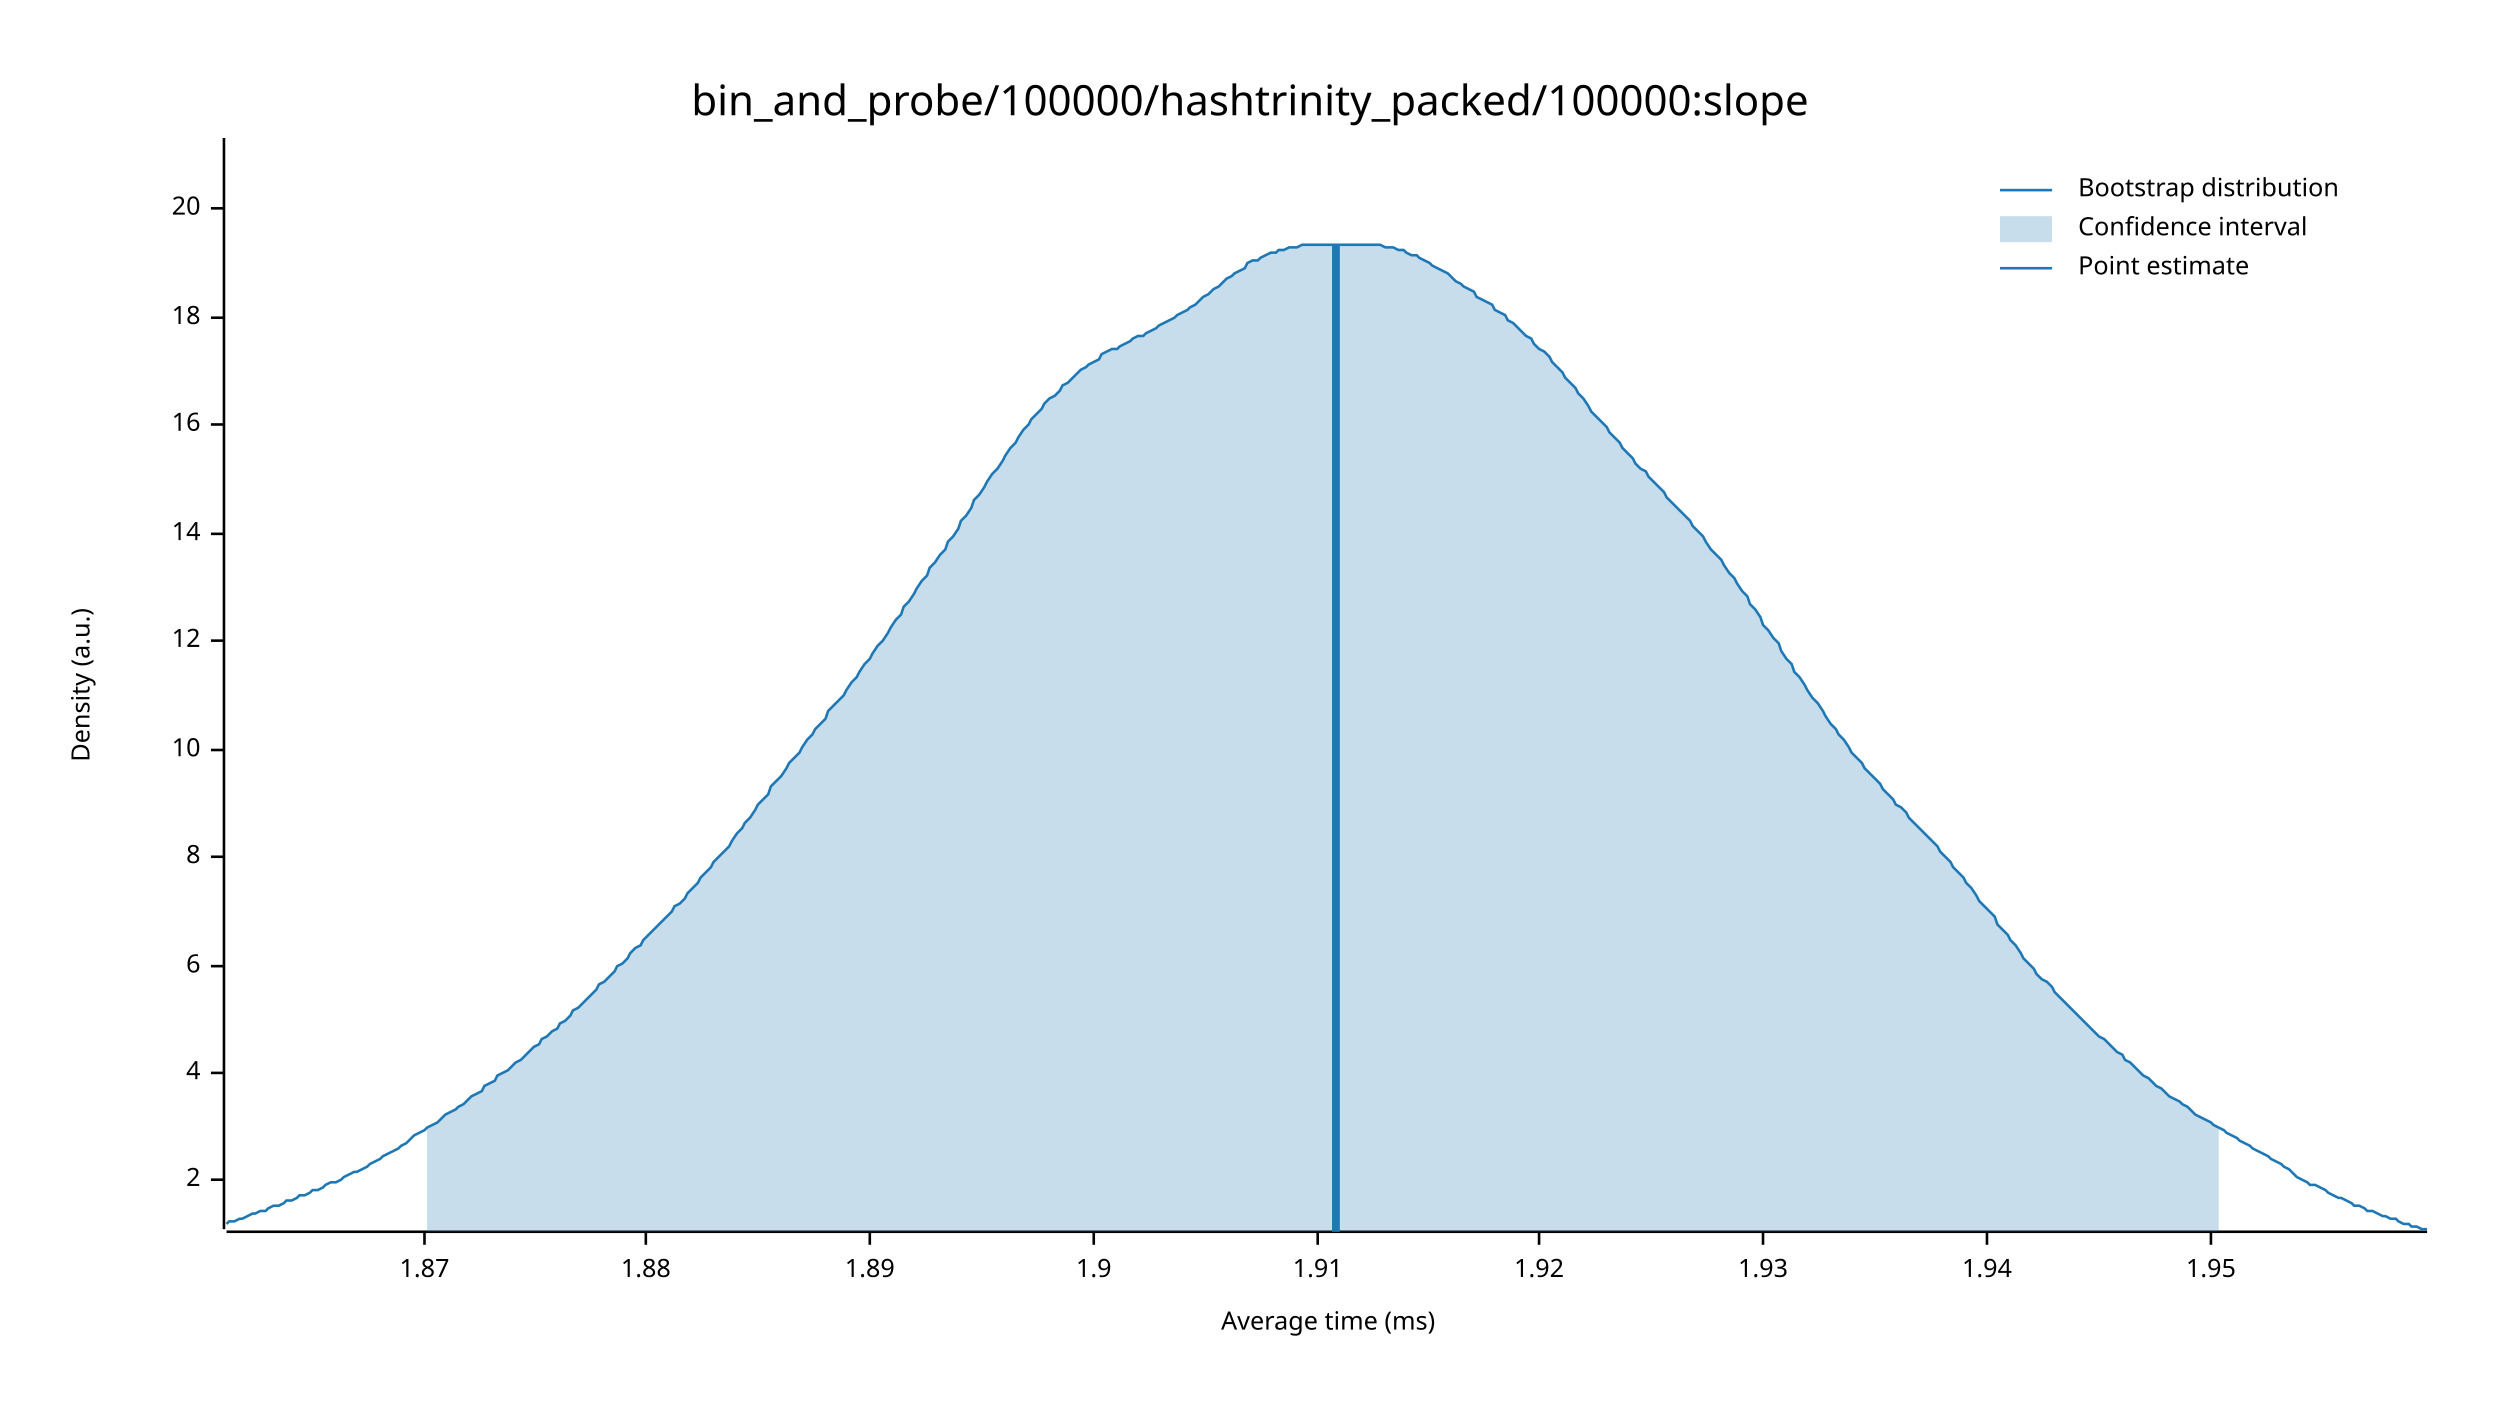
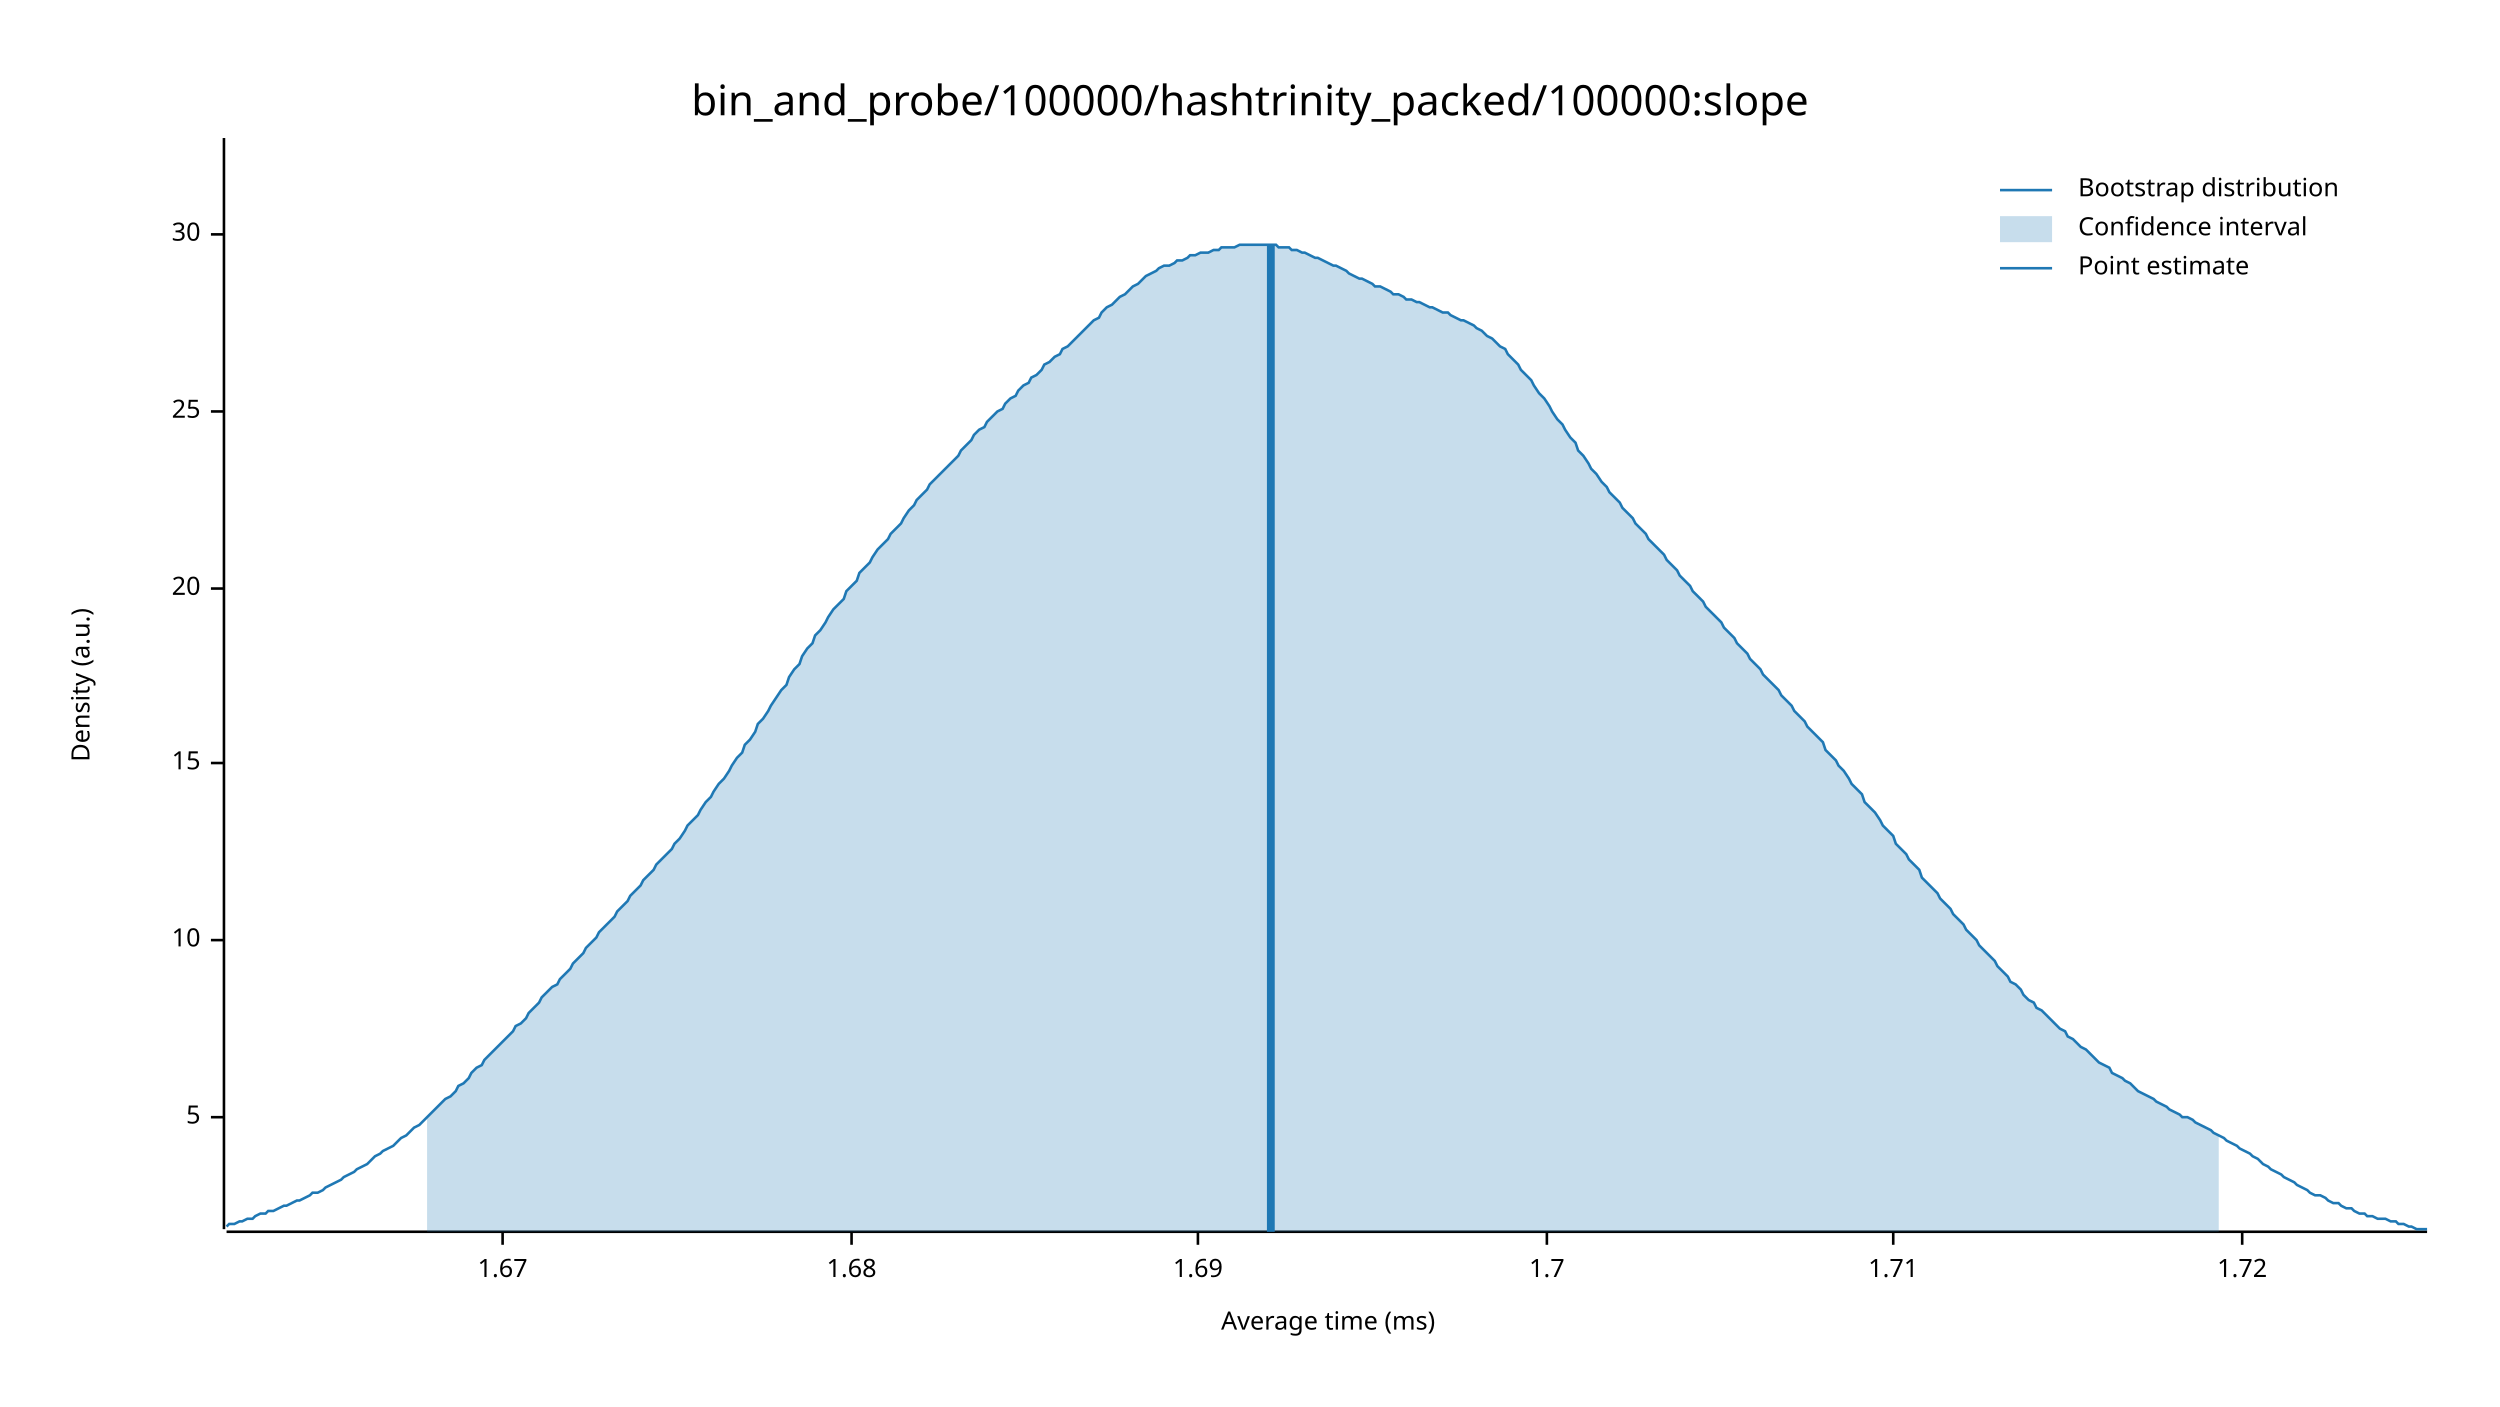
<svg xmlns="http://www.w3.org/2000/svg" width="960" height="540" viewBox="0 0 960 540">
  <text x="480" y="32" dy="0.76em" text-anchor="middle" font-family="sans-serif" font-size="16.129" opacity="1" fill="#000000">
bin_and_probe/100000/hashtrinity_packed/100000:slope
</text>
  <text x="27" y="263" dy="0.76em" text-anchor="middle" font-family="sans-serif" font-size="9.677" opacity="1" fill="#000000" transform="rotate(270, 27, 263)">
Density (a.u.)
</text>
  <text x="510" y="513" dy="-0.5ex" text-anchor="middle" font-family="sans-serif" font-size="9.677" opacity="1" fill="#000000">
Average time (ms)
</text>
  <polyline fill="none" opacity="1" stroke="#000000" stroke-width="1" points="86,53 86,472 " />
-   <text x="77" y="453" dy="0.5ex" text-anchor="end" font-family="sans-serif" font-size="9.677" opacity="1" fill="#000000">
- 2
+   <text x="77" y="429" dy="0.5ex" text-anchor="end" font-family="sans-serif" font-size="9.677" opacity="1" fill="#000000">
+ 5
</text>
-   <polyline fill="none" opacity="1" stroke="#000000" stroke-width="1" points="81,453 86,453 " />
-   <text x="77" y="412" dy="0.5ex" text-anchor="end" font-family="sans-serif" font-size="9.677" opacity="1" fill="#000000">
- 4
- </text>
-   <polyline fill="none" opacity="1" stroke="#000000" stroke-width="1" points="81,412 86,412 " />
-   <text x="77" y="371" dy="0.5ex" text-anchor="end" font-family="sans-serif" font-size="9.677" opacity="1" fill="#000000">
- 6
- </text>
-   <polyline fill="none" opacity="1" stroke="#000000" stroke-width="1" points="81,371 86,371 " />
-   <text x="77" y="329" dy="0.5ex" text-anchor="end" font-family="sans-serif" font-size="9.677" opacity="1" fill="#000000">
- 8
- </text>
-   <polyline fill="none" opacity="1" stroke="#000000" stroke-width="1" points="81,329 86,329 " />
-   <text x="77" y="288" dy="0.5ex" text-anchor="end" font-family="sans-serif" font-size="9.677" opacity="1" fill="#000000">
+   <polyline fill="none" opacity="1" stroke="#000000" stroke-width="1" points="81,429 86,429 " />
+   <text x="77" y="361" dy="0.5ex" text-anchor="end" font-family="sans-serif" font-size="9.677" opacity="1" fill="#000000">
10
</text>
-   <polyline fill="none" opacity="1" stroke="#000000" stroke-width="1" points="81,288 86,288 " />
-   <text x="77" y="246" dy="0.5ex" text-anchor="end" font-family="sans-serif" font-size="9.677" opacity="1" fill="#000000">
- 12
+   <polyline fill="none" opacity="1" stroke="#000000" stroke-width="1" points="81,361 86,361 " />
+   <text x="77" y="293" dy="0.5ex" text-anchor="end" font-family="sans-serif" font-size="9.677" opacity="1" fill="#000000">
+ 15
</text>
-   <polyline fill="none" opacity="1" stroke="#000000" stroke-width="1" points="81,246 86,246 " />
-   <text x="77" y="205" dy="0.5ex" text-anchor="end" font-family="sans-serif" font-size="9.677" opacity="1" fill="#000000">
- 14
- </text>
-   <polyline fill="none" opacity="1" stroke="#000000" stroke-width="1" points="81,205 86,205 " />
-   <text x="77" y="163" dy="0.5ex" text-anchor="end" font-family="sans-serif" font-size="9.677" opacity="1" fill="#000000">
- 16
- </text>
-   <polyline fill="none" opacity="1" stroke="#000000" stroke-width="1" points="81,163 86,163 " />
-   <text x="77" y="122" dy="0.5ex" text-anchor="end" font-family="sans-serif" font-size="9.677" opacity="1" fill="#000000">
- 18
- </text>
-   <polyline fill="none" opacity="1" stroke="#000000" stroke-width="1" points="81,122 86,122 " />
-   <text x="77" y="80" dy="0.5ex" text-anchor="end" font-family="sans-serif" font-size="9.677" opacity="1" fill="#000000">
+   <polyline fill="none" opacity="1" stroke="#000000" stroke-width="1" points="81,293 86,293 " />
+   <text x="77" y="226" dy="0.5ex" text-anchor="end" font-family="sans-serif" font-size="9.677" opacity="1" fill="#000000">
20
</text>
-   <polyline fill="none" opacity="1" stroke="#000000" stroke-width="1" points="81,80 86,80 " />
+   <polyline fill="none" opacity="1" stroke="#000000" stroke-width="1" points="81,226 86,226 " />
+   <text x="77" y="158" dy="0.5ex" text-anchor="end" font-family="sans-serif" font-size="9.677" opacity="1" fill="#000000">
+ 25
+ </text>
+   <polyline fill="none" opacity="1" stroke="#000000" stroke-width="1" points="81,158 86,158 " />
+   <text x="77" y="90" dy="0.5ex" text-anchor="end" font-family="sans-serif" font-size="9.677" opacity="1" fill="#000000">
+ 30
+ </text>
+   <polyline fill="none" opacity="1" stroke="#000000" stroke-width="1" points="81,90 86,90 " />
  <polyline fill="none" opacity="1" stroke="#000000" stroke-width="1" points="87,473 932,473 " />
-   <text x="163" y="483" dy="0.76em" text-anchor="middle" font-family="sans-serif" font-size="9.677" opacity="1" fill="#000000">
- 1.87
+   <text x="193" y="483" dy="0.76em" text-anchor="middle" font-family="sans-serif" font-size="9.677" opacity="1" fill="#000000">
+ 1.67
</text>
-   <polyline fill="none" opacity="1" stroke="#000000" stroke-width="1" points="163,473 163,478 " />
-   <text x="248" y="483" dy="0.76em" text-anchor="middle" font-family="sans-serif" font-size="9.677" opacity="1" fill="#000000">
- 1.88
+   <polyline fill="none" opacity="1" stroke="#000000" stroke-width="1" points="193,473 193,478 " />
+   <text x="327" y="483" dy="0.76em" text-anchor="middle" font-family="sans-serif" font-size="9.677" opacity="1" fill="#000000">
+ 1.68
</text>
-   <polyline fill="none" opacity="1" stroke="#000000" stroke-width="1" points="248,473 248,478 " />
-   <text x="334" y="483" dy="0.76em" text-anchor="middle" font-family="sans-serif" font-size="9.677" opacity="1" fill="#000000">
- 1.89
+   <polyline fill="none" opacity="1" stroke="#000000" stroke-width="1" points="327,473 327,478 " />
+   <text x="460" y="483" dy="0.76em" text-anchor="middle" font-family="sans-serif" font-size="9.677" opacity="1" fill="#000000">
+ 1.69
</text>
-   <polyline fill="none" opacity="1" stroke="#000000" stroke-width="1" points="334,473 334,478 " />
-   <text x="420" y="483" dy="0.76em" text-anchor="middle" font-family="sans-serif" font-size="9.677" opacity="1" fill="#000000">
- 1.9
+   <polyline fill="none" opacity="1" stroke="#000000" stroke-width="1" points="460,473 460,478 " />
+   <text x="594" y="483" dy="0.76em" text-anchor="middle" font-family="sans-serif" font-size="9.677" opacity="1" fill="#000000">
+ 1.7
</text>
-   <polyline fill="none" opacity="1" stroke="#000000" stroke-width="1" points="420,473 420,478 " />
-   <text x="506" y="483" dy="0.76em" text-anchor="middle" font-family="sans-serif" font-size="9.677" opacity="1" fill="#000000">
- 1.91
+   <polyline fill="none" opacity="1" stroke="#000000" stroke-width="1" points="594,473 594,478 " />
+   <text x="727" y="483" dy="0.76em" text-anchor="middle" font-family="sans-serif" font-size="9.677" opacity="1" fill="#000000">
+ 1.71
</text>
-   <polyline fill="none" opacity="1" stroke="#000000" stroke-width="1" points="506,473 506,478 " />
-   <text x="591" y="483" dy="0.76em" text-anchor="middle" font-family="sans-serif" font-size="9.677" opacity="1" fill="#000000">
- 1.92
+   <polyline fill="none" opacity="1" stroke="#000000" stroke-width="1" points="727,473 727,478 " />
+   <text x="861" y="483" dy="0.76em" text-anchor="middle" font-family="sans-serif" font-size="9.677" opacity="1" fill="#000000">
+ 1.72
</text>
-   <polyline fill="none" opacity="1" stroke="#000000" stroke-width="1" points="591,473 591,478 " />
-   <text x="677" y="483" dy="0.76em" text-anchor="middle" font-family="sans-serif" font-size="9.677" opacity="1" fill="#000000">
- 1.93
- </text>
-   <polyline fill="none" opacity="1" stroke="#000000" stroke-width="1" points="677,473 677,478 " />
-   <text x="763" y="483" dy="0.76em" text-anchor="middle" font-family="sans-serif" font-size="9.677" opacity="1" fill="#000000">
- 1.94
- </text>
-   <polyline fill="none" opacity="1" stroke="#000000" stroke-width="1" points="763,473 763,478 " />
-   <text x="849" y="483" dy="0.76em" text-anchor="middle" font-family="sans-serif" font-size="9.677" opacity="1" fill="#000000">
- 1.95
- </text>
-   <polyline fill="none" opacity="1" stroke="#000000" stroke-width="1" points="849,473 849,478 " />
-   <polyline fill="none" opacity="1" stroke="#1F78B4" stroke-width="1" points="87,470 88,469 90,469 92,468 93,468 95,467 97,466 98,466 100,465 102,465 103,464 105,463 107,463 109,462 110,461 112,461 114,460 115,459 117,459 119,458 120,457 122,457 124,456 125,455 127,454 129,454 131,453 132,452 134,451 136,450 137,450 139,449 141,448 142,447 144,446 146,445 147,444 149,443 151,442 153,441 154,440 156,439 158,437 159,436 161,435 163,434 164,433 166,432 168,431 169,430 171,428 173,427 175,426 176,425 178,424 180,422 181,421 183,420 185,419 186,417 188,416 190,415 191,413 193,412 195,411 197,409 198,408 200,407 202,405 203,404 205,402 207,401 208,399 210,398 212,396 214,395 215,393 217,392 219,390 220,388 222,387 224,385 225,384 227,382 229,380 230,378 232,377 234,375 236,373 237,371 239,370 241,368 242,366 244,364 246,363 247,361 249,359 251,357 252,356 254,354 256,352 258,350 259,348 261,347 263,345 264,343 266,341 268,339 269,337 271,335 273,333 274,331 276,329 278,327 280,325 281,323 283,320 285,318 286,316 288,314 290,311 291,309 293,307 295,305 296,302 298,300 300,298 302,295 303,293 305,291 307,289 308,287 310,284 312,282 313,280 315,278 317,276 318,273 320,271 322,269 324,267 325,265 327,262 329,260 330,258 332,255 334,253 335,251 337,248 339,246 341,243 342,241 344,238 346,236 347,233 349,231 351,228 352,226 354,223 356,221 357,218 359,216 361,213 363,211 364,208 366,206 368,203 369,200 371,198 373,195 374,192 376,190 378,187 379,185 381,182 383,180 385,177 386,175 388,172 390,170 391,168 393,165 395,163 396,161 398,159 400,157 401,155 403,153 405,152 407,150 408,148 410,147 412,145 413,144 415,142 417,141 418,140 420,139 422,138 423,136 425,135 427,134 429,134 430,133 432,132 434,131 435,130 437,129 439,129 440,128 442,127 444,126 445,125 447,124 449,123 451,122 452,121 454,120 456,119 457,118 459,117 461,115 462,114 464,113 466,111 468,110 469,109 471,107 473,106 474,105 476,104 478,103 479,101 481,100 483,100 484,99 486,98 488,97 490,97 491,96 493,96 495,95 496,95 498,95 500,94 501,94 503,94 505,94 506,94 508,94 510,94 512,94 513,94 515,94 517,94 518,94 520,94 522,94 523,94 525,94 527,94 528,94 530,94 532,95 534,95 535,95 537,96 539,96 540,97 542,98 544,98 545,99 547,100 549,101 550,102 552,103 554,104 556,105 557,106 559,108 561,109 562,110 564,111 566,112 567,114 569,115 571,116 573,117 574,119 576,120 578,121 579,123 581,124 583,126 584,127 586,129 588,130 589,132 591,134 593,135 595,137 596,139 598,141 600,143 601,145 603,147 605,149 606,151 608,153 610,156 611,158 613,160 615,162 617,164 618,166 620,168 622,170 623,172 625,174 627,176 628,178 630,180 632,181 633,183 635,185 637,187 639,189 640,191 642,193 644,195 645,196 647,198 649,200 650,202 652,204 654,206 655,208 657,211 659,213 661,215 662,217 664,220 666,222 667,224 669,227 671,229 672,232 674,234 676,237 677,240 679,242 681,245 683,247 684,250 686,253 688,255 689,258 691,260 693,263 694,265 696,268 698,270 700,273 701,275 703,278 705,280 706,282 708,284 710,287 711,289 713,291 715,293 716,295 718,297 720,299 722,301 723,303 725,305 727,307 728,309 730,310 732,312 733,314 735,316 737,318 738,319 740,321 742,323 744,325 745,327 747,329 749,331 750,333 752,335 754,337 755,339 757,341 759,344 760,346 762,348 764,350 766,352 767,355 769,357 771,359 772,361 774,363 776,366 777,368 779,370 781,372 782,374 784,376 786,377 788,379 789,381 791,383 793,385 794,386 796,388 798,390 799,391 801,393 803,395 804,396 806,398 808,399 810,401 811,402 813,404 815,405 816,407 818,408 820,410 821,411 823,413 825,414 827,416 828,417 830,418 832,420 833,421 835,422 837,423 838,424 840,425 842,427 843,428 845,429 847,430 849,431 850,432 852,433 854,434 855,435 857,436 859,437 860,438 862,439 864,440 865,441 867,442 869,443 871,444 872,445 874,446 876,447 877,448 879,449 881,451 882,452 884,453 886,454 887,455 889,455 891,456 893,457 894,458 896,459 898,460 899,460 901,461 903,462 904,463 906,463 908,464 909,465 911,465 913,466 915,467 916,467 918,468 920,468 921,469 923,470 925,470 926,471 928,471 930,472 932,472 " />
-   <polygon opacity="0.25" fill="#1F78B4" points="164,433 166,432 168,431 169,430 171,428 173,427 175,426 176,425 178,424 180,422 181,421 183,420 185,419 186,417 188,416 190,415 191,413 193,412 195,411 197,409 198,408 200,407 202,405 203,404 205,402 207,401 208,399 210,398 212,396 214,395 215,393 217,392 219,390 220,388 222,387 224,385 225,384 227,382 229,380 230,378 232,377 234,375 236,373 237,371 239,370 241,368 242,366 244,364 246,363 247,361 249,359 251,357 252,356 254,354 256,352 258,350 259,348 261,347 263,345 264,343 266,341 268,339 269,337 271,335 273,333 274,331 276,329 278,327 280,325 281,323 283,320 285,318 286,316 288,314 290,311 291,309 293,307 295,305 296,302 298,300 300,298 302,295 303,293 305,291 307,289 308,287 310,284 312,282 313,280 315,278 317,276 318,273 320,271 322,269 324,267 325,265 327,262 329,260 330,258 332,255 334,253 335,251 337,248 339,246 341,243 342,241 344,238 346,236 347,233 349,231 351,228 352,226 354,223 356,221 357,218 359,216 361,213 363,211 364,208 366,206 368,203 369,200 371,198 373,195 374,192 376,190 378,187 379,185 381,182 383,180 385,177 386,175 388,172 390,170 391,168 393,165 395,163 396,161 398,159 400,157 401,155 403,153 405,152 407,150 408,148 410,147 412,145 413,144 415,142 417,141 418,140 420,139 422,138 423,136 425,135 427,134 429,134 430,133 432,132 434,131 435,130 437,129 439,129 440,128 442,127 444,126 445,125 447,124 449,123 451,122 452,121 454,120 456,119 457,118 459,117 461,115 462,114 464,113 466,111 468,110 469,109 471,107 473,106 474,105 476,104 478,103 479,101 481,100 483,100 484,99 486,98 488,97 490,97 491,96 493,96 495,95 496,95 498,95 500,94 501,94 503,94 505,94 506,94 508,94 510,94 512,94 513,94 515,94 517,94 518,94 520,94 522,94 523,94 525,94 527,94 528,94 530,94 532,95 534,95 535,95 537,96 539,96 540,97 542,98 544,98 545,99 547,100 549,101 550,102 552,103 554,104 556,105 557,106 559,108 561,109 562,110 564,111 566,112 567,114 569,115 571,116 573,117 574,119 576,120 578,121 579,123 581,124 583,126 584,127 586,129 588,130 589,132 591,134 593,135 595,137 596,139 598,141 600,143 601,145 603,147 605,149 606,151 608,153 610,156 611,158 613,160 615,162 617,164 618,166 620,168 622,170 623,172 625,174 627,176 628,178 630,180 632,181 633,183 635,185 637,187 639,189 640,191 642,193 644,195 645,196 647,198 649,200 650,202 652,204 654,206 655,208 657,211 659,213 661,215 662,217 664,220 666,222 667,224 669,227 671,229 672,232 674,234 676,237 677,240 679,242 681,245 683,247 684,250 686,253 688,255 689,258 691,260 693,263 694,265 696,268 698,270 700,273 701,275 703,278 705,280 706,282 708,284 710,287 711,289 713,291 715,293 716,295 718,297 720,299 722,301 723,303 725,305 727,307 728,309 730,310 732,312 733,314 735,316 737,318 738,319 740,321 742,323 744,325 745,327 747,329 749,331 750,333 752,335 754,337 755,339 757,341 759,344 760,346 762,348 764,350 766,352 767,355 769,357 771,359 772,361 774,363 776,366 777,368 779,370 781,372 782,374 784,376 786,377 788,379 789,381 791,383 793,385 794,386 796,388 798,390 799,391 801,393 803,395 804,396 806,398 808,399 810,401 811,402 813,404 815,405 816,407 818,408 820,410 821,411 823,413 825,414 827,416 828,417 830,418 832,420 833,421 835,422 837,423 838,424 840,425 842,427 843,428 845,429 847,430 849,431 850,432 852,433 852,473 164,473 " />
-   <polyline fill="none" opacity="1" stroke="#1F78B4" stroke-width="3" points="513,473 513,94 " />
+   <polyline fill="none" opacity="1" stroke="#000000" stroke-width="1" points="861,473 861,478 " />
+   <polyline fill="none" opacity="1" stroke="#1F78B4" stroke-width="1" points="87,471 88,470 90,470 92,469 93,469 95,468 97,468 98,467 100,466 102,466 103,465 105,465 107,464 109,463 110,463 112,462 114,461 115,461 117,460 119,459 120,458 122,458 124,457 125,456 127,455 129,454 131,453 132,452 134,451 136,450 137,449 139,448 141,447 142,446 144,444 146,443 147,442 149,441 151,440 153,438 154,437 156,436 158,434 159,433 161,432 163,430 164,429 166,427 168,425 169,424 171,422 173,421 175,419 176,417 178,416 180,414 181,412 183,410 185,409 186,407 188,405 190,403 191,402 193,400 195,398 197,396 198,394 200,393 202,391 203,389 205,387 207,385 208,383 210,381 212,379 214,378 215,376 217,374 219,372 220,370 222,368 224,366 225,364 227,362 229,360 230,358 232,356 234,354 236,352 237,350 239,348 241,346 242,344 244,342 246,340 247,338 249,336 251,334 252,332 254,330 256,328 258,326 259,324 261,322 263,319 264,317 266,315 268,313 269,311 271,308 273,306 274,304 276,301 278,299 280,296 281,294 283,291 285,289 286,286 288,284 290,281 291,278 293,276 295,273 296,271 298,268 300,265 302,263 303,260 305,257 307,255 308,252 310,249 312,247 313,244 315,242 317,239 318,237 320,234 322,232 324,230 325,227 327,225 329,223 330,220 332,218 334,216 335,214 337,211 339,209 341,207 342,205 344,203 346,201 347,199 349,196 351,194 352,192 354,190 356,188 357,186 359,184 361,182 363,180 364,179 366,177 368,175 369,173 371,171 373,169 374,167 376,165 378,164 379,162 381,160 383,158 385,157 386,155 388,153 390,152 391,150 393,148 395,147 396,145 398,144 400,142 401,140 403,139 405,137 407,136 408,134 410,133 412,131 413,130 415,128 417,126 418,125 420,123 422,122 423,120 425,118 427,117 429,115 430,114 432,113 434,111 435,110 437,109 439,107 440,106 442,105 444,104 445,103 447,102 449,102 451,101 452,100 454,100 456,99 457,98 459,98 461,97 462,97 464,97 466,96 468,96 469,95 471,95 473,95 474,95 476,94 478,94 479,94 481,94 483,94 484,94 486,94 488,94 490,94 491,95 493,95 495,95 496,96 498,96 500,97 501,97 503,98 505,99 506,99 508,100 510,101 512,102 513,102 515,103 517,104 518,105 520,106 522,107 523,107 525,108 527,109 528,110 530,110 532,111 534,112 535,113 537,113 539,114 540,115 542,115 544,116 545,116 547,117 549,118 550,118 552,119 554,120 556,120 557,121 559,122 561,123 562,123 564,124 566,125 567,126 569,127 571,129 573,130 574,131 576,133 578,134 579,136 581,138 583,140 584,142 586,144 588,146 589,148 591,151 593,153 595,156 596,158 598,161 600,163 601,165 603,168 605,170 606,173 608,175 610,178 611,180 613,182 615,185 617,187 618,189 620,191 622,193 623,195 625,197 627,199 628,201 630,203 632,205 633,207 635,209 637,211 639,213 640,215 642,217 644,219 645,221 647,223 649,225 650,227 652,229 654,231 655,233 657,235 659,237 661,239 662,241 664,243 666,245 667,247 669,249 671,251 672,253 674,255 676,257 677,259 679,261 681,263 683,265 684,267 686,269 688,271 689,273 691,275 693,277 694,279 696,281 698,283 700,285 701,288 703,290 705,292 706,294 708,296 710,299 711,301 713,303 715,305 716,308 718,310 720,312 722,315 723,317 725,319 727,321 728,324 730,326 732,328 733,330 735,332 737,334 738,337 740,339 742,341 744,343 745,345 747,347 749,349 750,351 752,353 754,355 755,357 757,359 759,361 760,363 762,365 764,367 766,369 767,371 769,373 771,375 772,377 774,378 776,380 777,382 779,384 781,385 782,387 784,388 786,390 788,392 789,393 791,395 793,396 794,398 796,399 798,401 799,402 801,403 803,405 804,406 806,408 808,409 810,410 811,412 813,413 815,414 816,415 818,416 820,418 821,419 823,420 825,421 827,422 828,423 830,424 832,425 833,426 835,427 837,428 838,429 840,429 842,430 843,431 845,432 847,433 849,434 850,435 852,436 854,437 855,438 857,439 859,440 860,441 862,442 864,443 865,444 867,445 869,447 871,448 872,449 874,450 876,451 877,452 879,453 881,454 882,455 884,456 886,457 887,458 889,459 891,459 893,460 894,461 896,462 898,462 899,463 901,464 903,464 904,465 906,466 908,466 909,467 911,467 913,468 915,468 916,468 918,469 920,469 921,470 923,470 925,471 926,471 928,472 930,472 932,472 " />
+   <polygon opacity="0.25" fill="#1F78B4" points="164,429 166,427 168,425 169,424 171,422 173,421 175,419 176,417 178,416 180,414 181,412 183,410 185,409 186,407 188,405 190,403 191,402 193,400 195,398 197,396 198,394 200,393 202,391 203,389 205,387 207,385 208,383 210,381 212,379 214,378 215,376 217,374 219,372 220,370 222,368 224,366 225,364 227,362 229,360 230,358 232,356 234,354 236,352 237,350 239,348 241,346 242,344 244,342 246,340 247,338 249,336 251,334 252,332 254,330 256,328 258,326 259,324 261,322 263,319 264,317 266,315 268,313 269,311 271,308 273,306 274,304 276,301 278,299 280,296 281,294 283,291 285,289 286,286 288,284 290,281 291,278 293,276 295,273 296,271 298,268 300,265 302,263 303,260 305,257 307,255 308,252 310,249 312,247 313,244 315,242 317,239 318,237 320,234 322,232 324,230 325,227 327,225 329,223 330,220 332,218 334,216 335,214 337,211 339,209 341,207 342,205 344,203 346,201 347,199 349,196 351,194 352,192 354,190 356,188 357,186 359,184 361,182 363,180 364,179 366,177 368,175 369,173 371,171 373,169 374,167 376,165 378,164 379,162 381,160 383,158 385,157 386,155 388,153 390,152 391,150 393,148 395,147 396,145 398,144 400,142 401,140 403,139 405,137 407,136 408,134 410,133 412,131 413,130 415,128 417,126 418,125 420,123 422,122 423,120 425,118 427,117 429,115 430,114 432,113 434,111 435,110 437,109 439,107 440,106 442,105 444,104 445,103 447,102 449,102 451,101 452,100 454,100 456,99 457,98 459,98 461,97 462,97 464,97 466,96 468,96 469,95 471,95 473,95 474,95 476,94 478,94 479,94 481,94 483,94 484,94 486,94 488,94 490,94 491,95 493,95 495,95 496,96 498,96 500,97 501,97 503,98 505,99 506,99 508,100 510,101 512,102 513,102 515,103 517,104 518,105 520,106 522,107 523,107 525,108 527,109 528,110 530,110 532,111 534,112 535,113 537,113 539,114 540,115 542,115 544,116 545,116 547,117 549,118 550,118 552,119 554,120 556,120 557,121 559,122 561,123 562,123 564,124 566,125 567,126 569,127 571,129 573,130 574,131 576,133 578,134 579,136 581,138 583,140 584,142 586,144 588,146 589,148 591,151 593,153 595,156 596,158 598,161 600,163 601,165 603,168 605,170 606,173 608,175 610,178 611,180 613,182 615,185 617,187 618,189 620,191 622,193 623,195 625,197 627,199 628,201 630,203 632,205 633,207 635,209 637,211 639,213 640,215 642,217 644,219 645,221 647,223 649,225 650,227 652,229 654,231 655,233 657,235 659,237 661,239 662,241 664,243 666,245 667,247 669,249 671,251 672,253 674,255 676,257 677,259 679,261 681,263 683,265 684,267 686,269 688,271 689,273 691,275 693,277 694,279 696,281 698,283 700,285 701,288 703,290 705,292 706,294 708,296 710,299 711,301 713,303 715,305 716,308 718,310 720,312 722,315 723,317 725,319 727,321 728,324 730,326 732,328 733,330 735,332 737,334 738,337 740,339 742,341 744,343 745,345 747,347 749,349 750,351 752,353 754,355 755,357 757,359 759,361 760,363 762,365 764,367 766,369 767,371 769,373 771,375 772,377 774,378 776,380 777,382 779,384 781,385 782,387 784,388 786,390 788,392 789,393 791,395 793,396 794,398 796,399 798,401 799,402 801,403 803,405 804,406 806,408 808,409 810,410 811,412 813,413 815,414 816,415 818,416 820,418 821,419 823,420 825,421 827,422 828,423 830,424 832,425 833,426 835,427 837,428 838,429 840,429 842,430 843,431 845,432 847,433 849,434 850,435 852,436 852,473 164,473 " />
+   <polyline fill="none" opacity="1" stroke="#1F78B4" stroke-width="3" points="488,473 488,94 " />
  <text x="798" y="68" dy="0.76em" text-anchor="start" font-family="sans-serif" font-size="9.677" opacity="1" fill="#000000">
Bootstrap distribution
</text>
  <text x="798" y="83" dy="0.76em" text-anchor="start" font-family="sans-serif" font-size="9.677" opacity="1" fill="#000000">
Confidence interval
</text>
  <text x="798" y="98" dy="0.76em" text-anchor="start" font-family="sans-serif" font-size="9.677" opacity="1" fill="#000000">
Point estimate
</text>
  <polyline fill="none" opacity="1" stroke="#1F78B4" stroke-width="1" points="768,73 788,73 " />
  <rect x="768" y="83" width="20" height="10" opacity="0.25" fill="#1F78B4" stroke="none" />
  <polyline fill="none" opacity="1" stroke="#1F78B4" stroke-width="1" points="768,103 788,103 " />
</svg>
